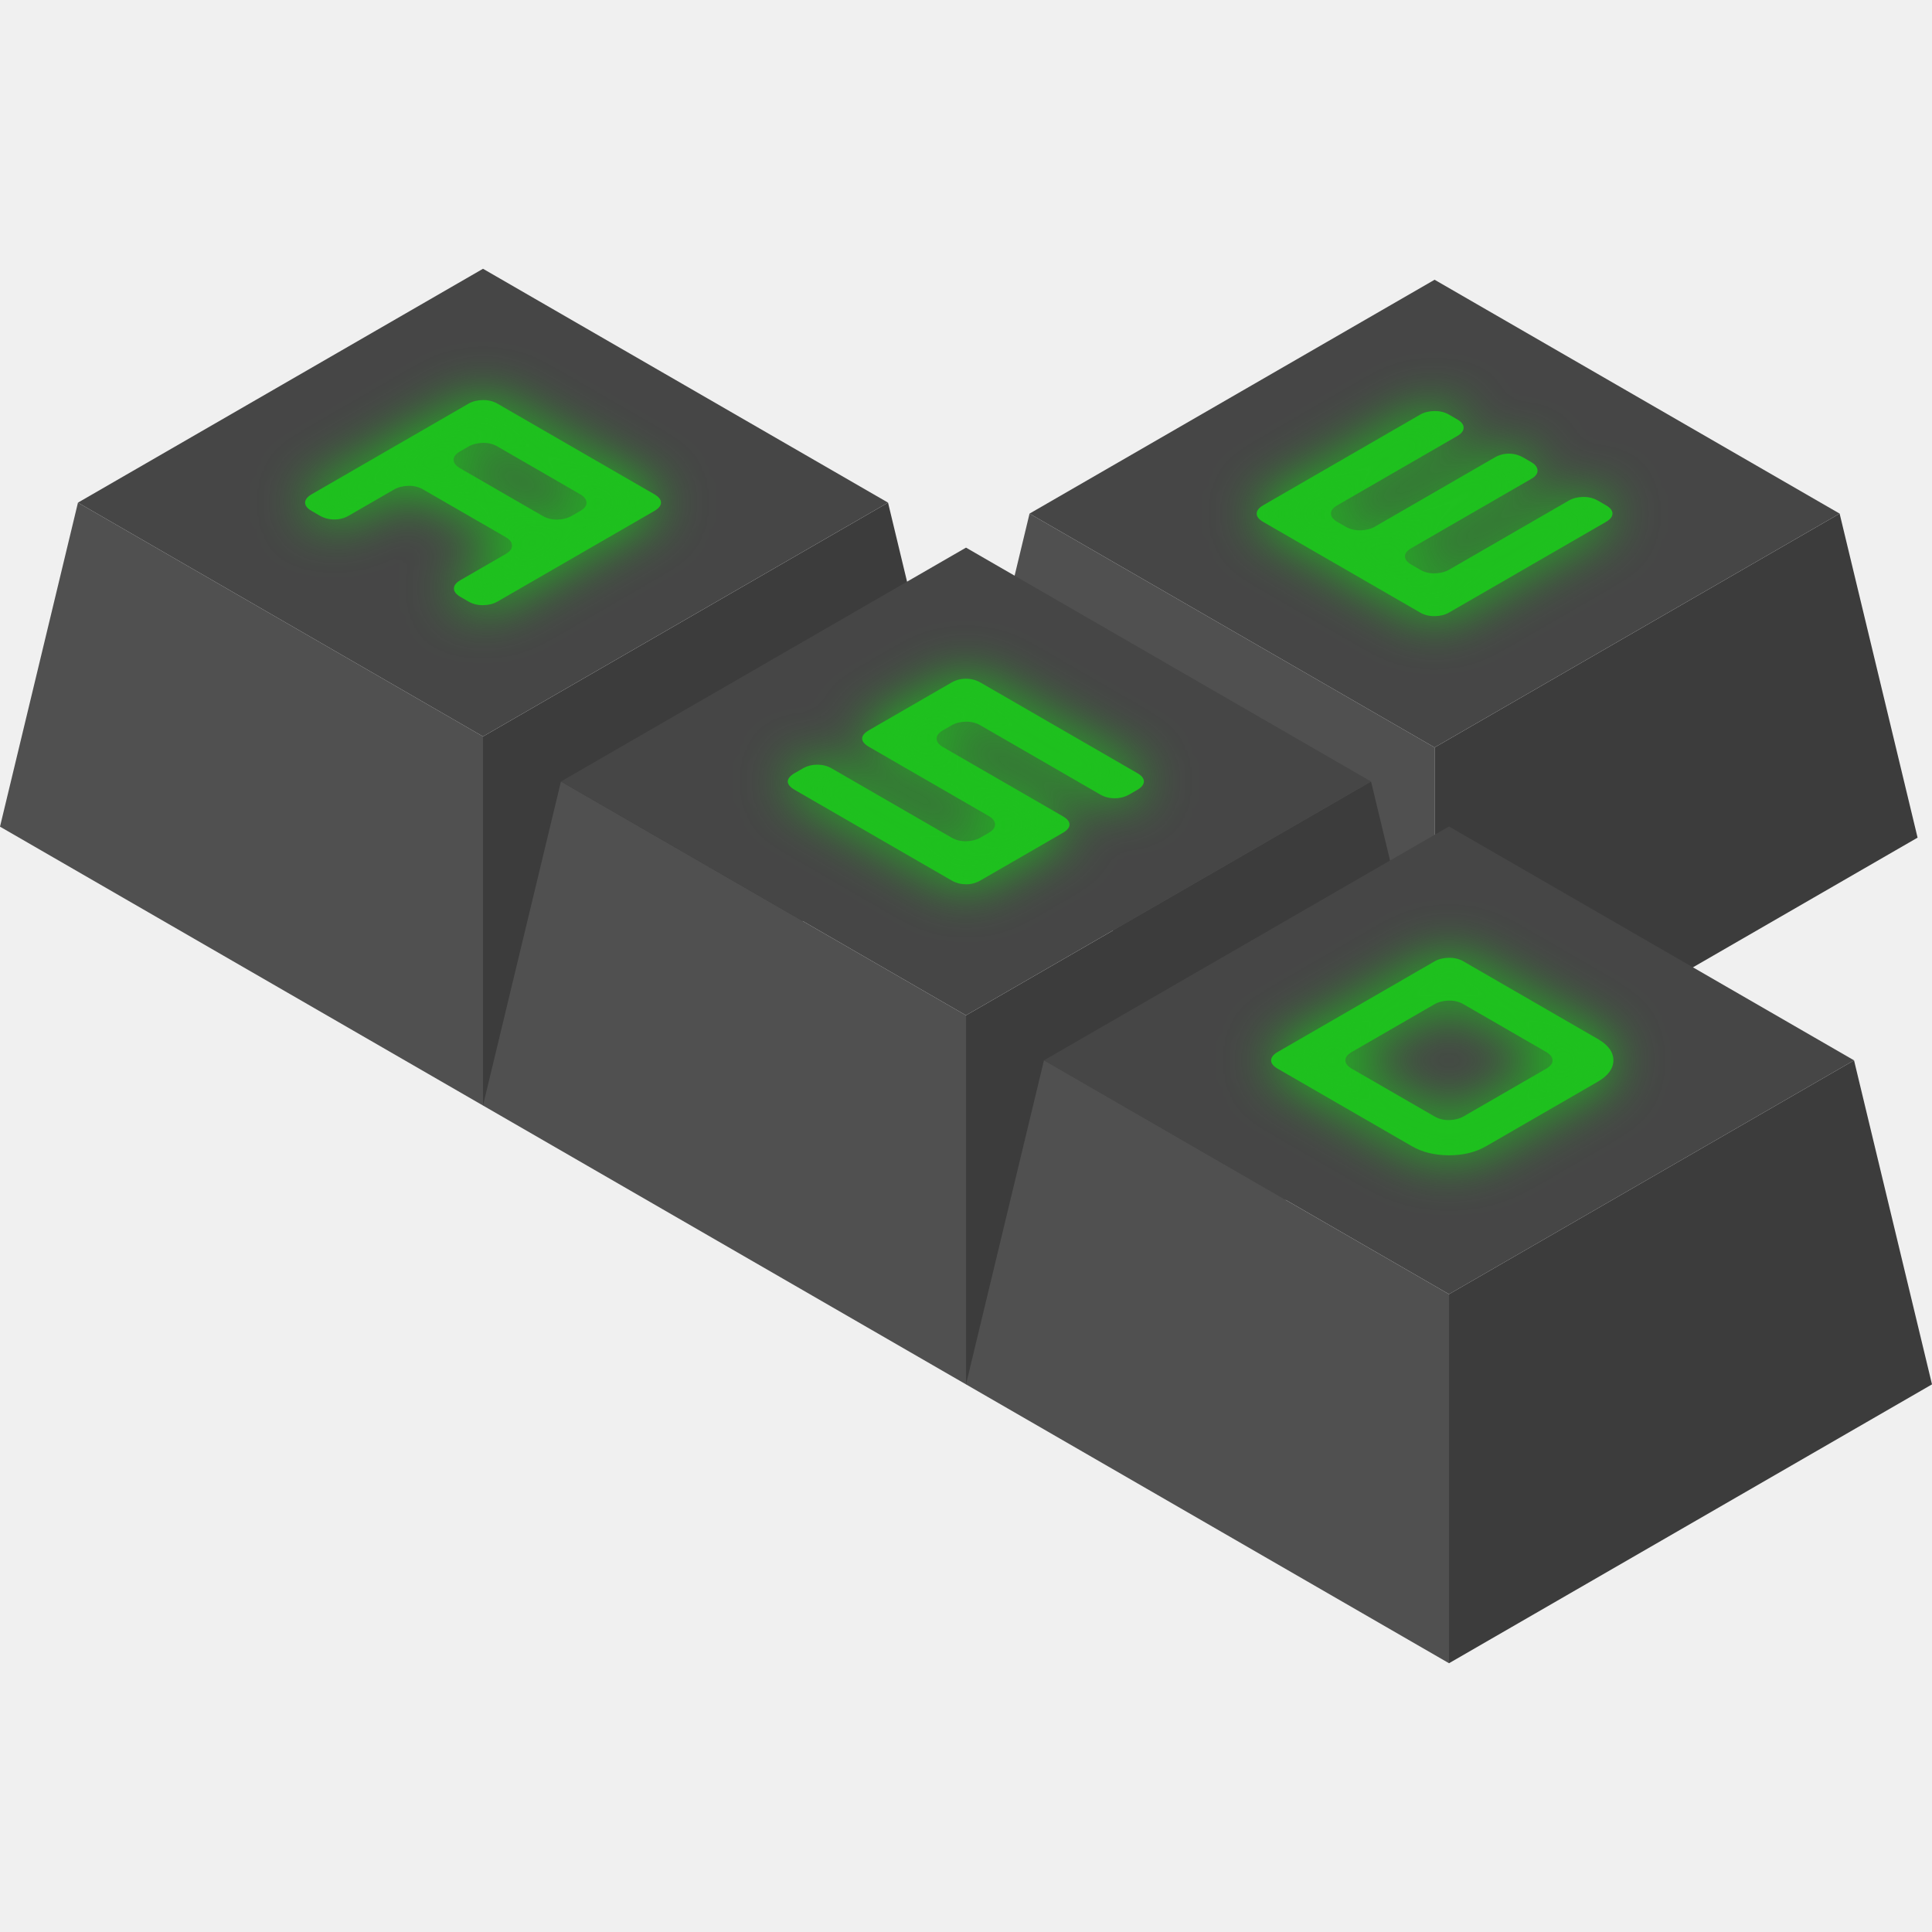
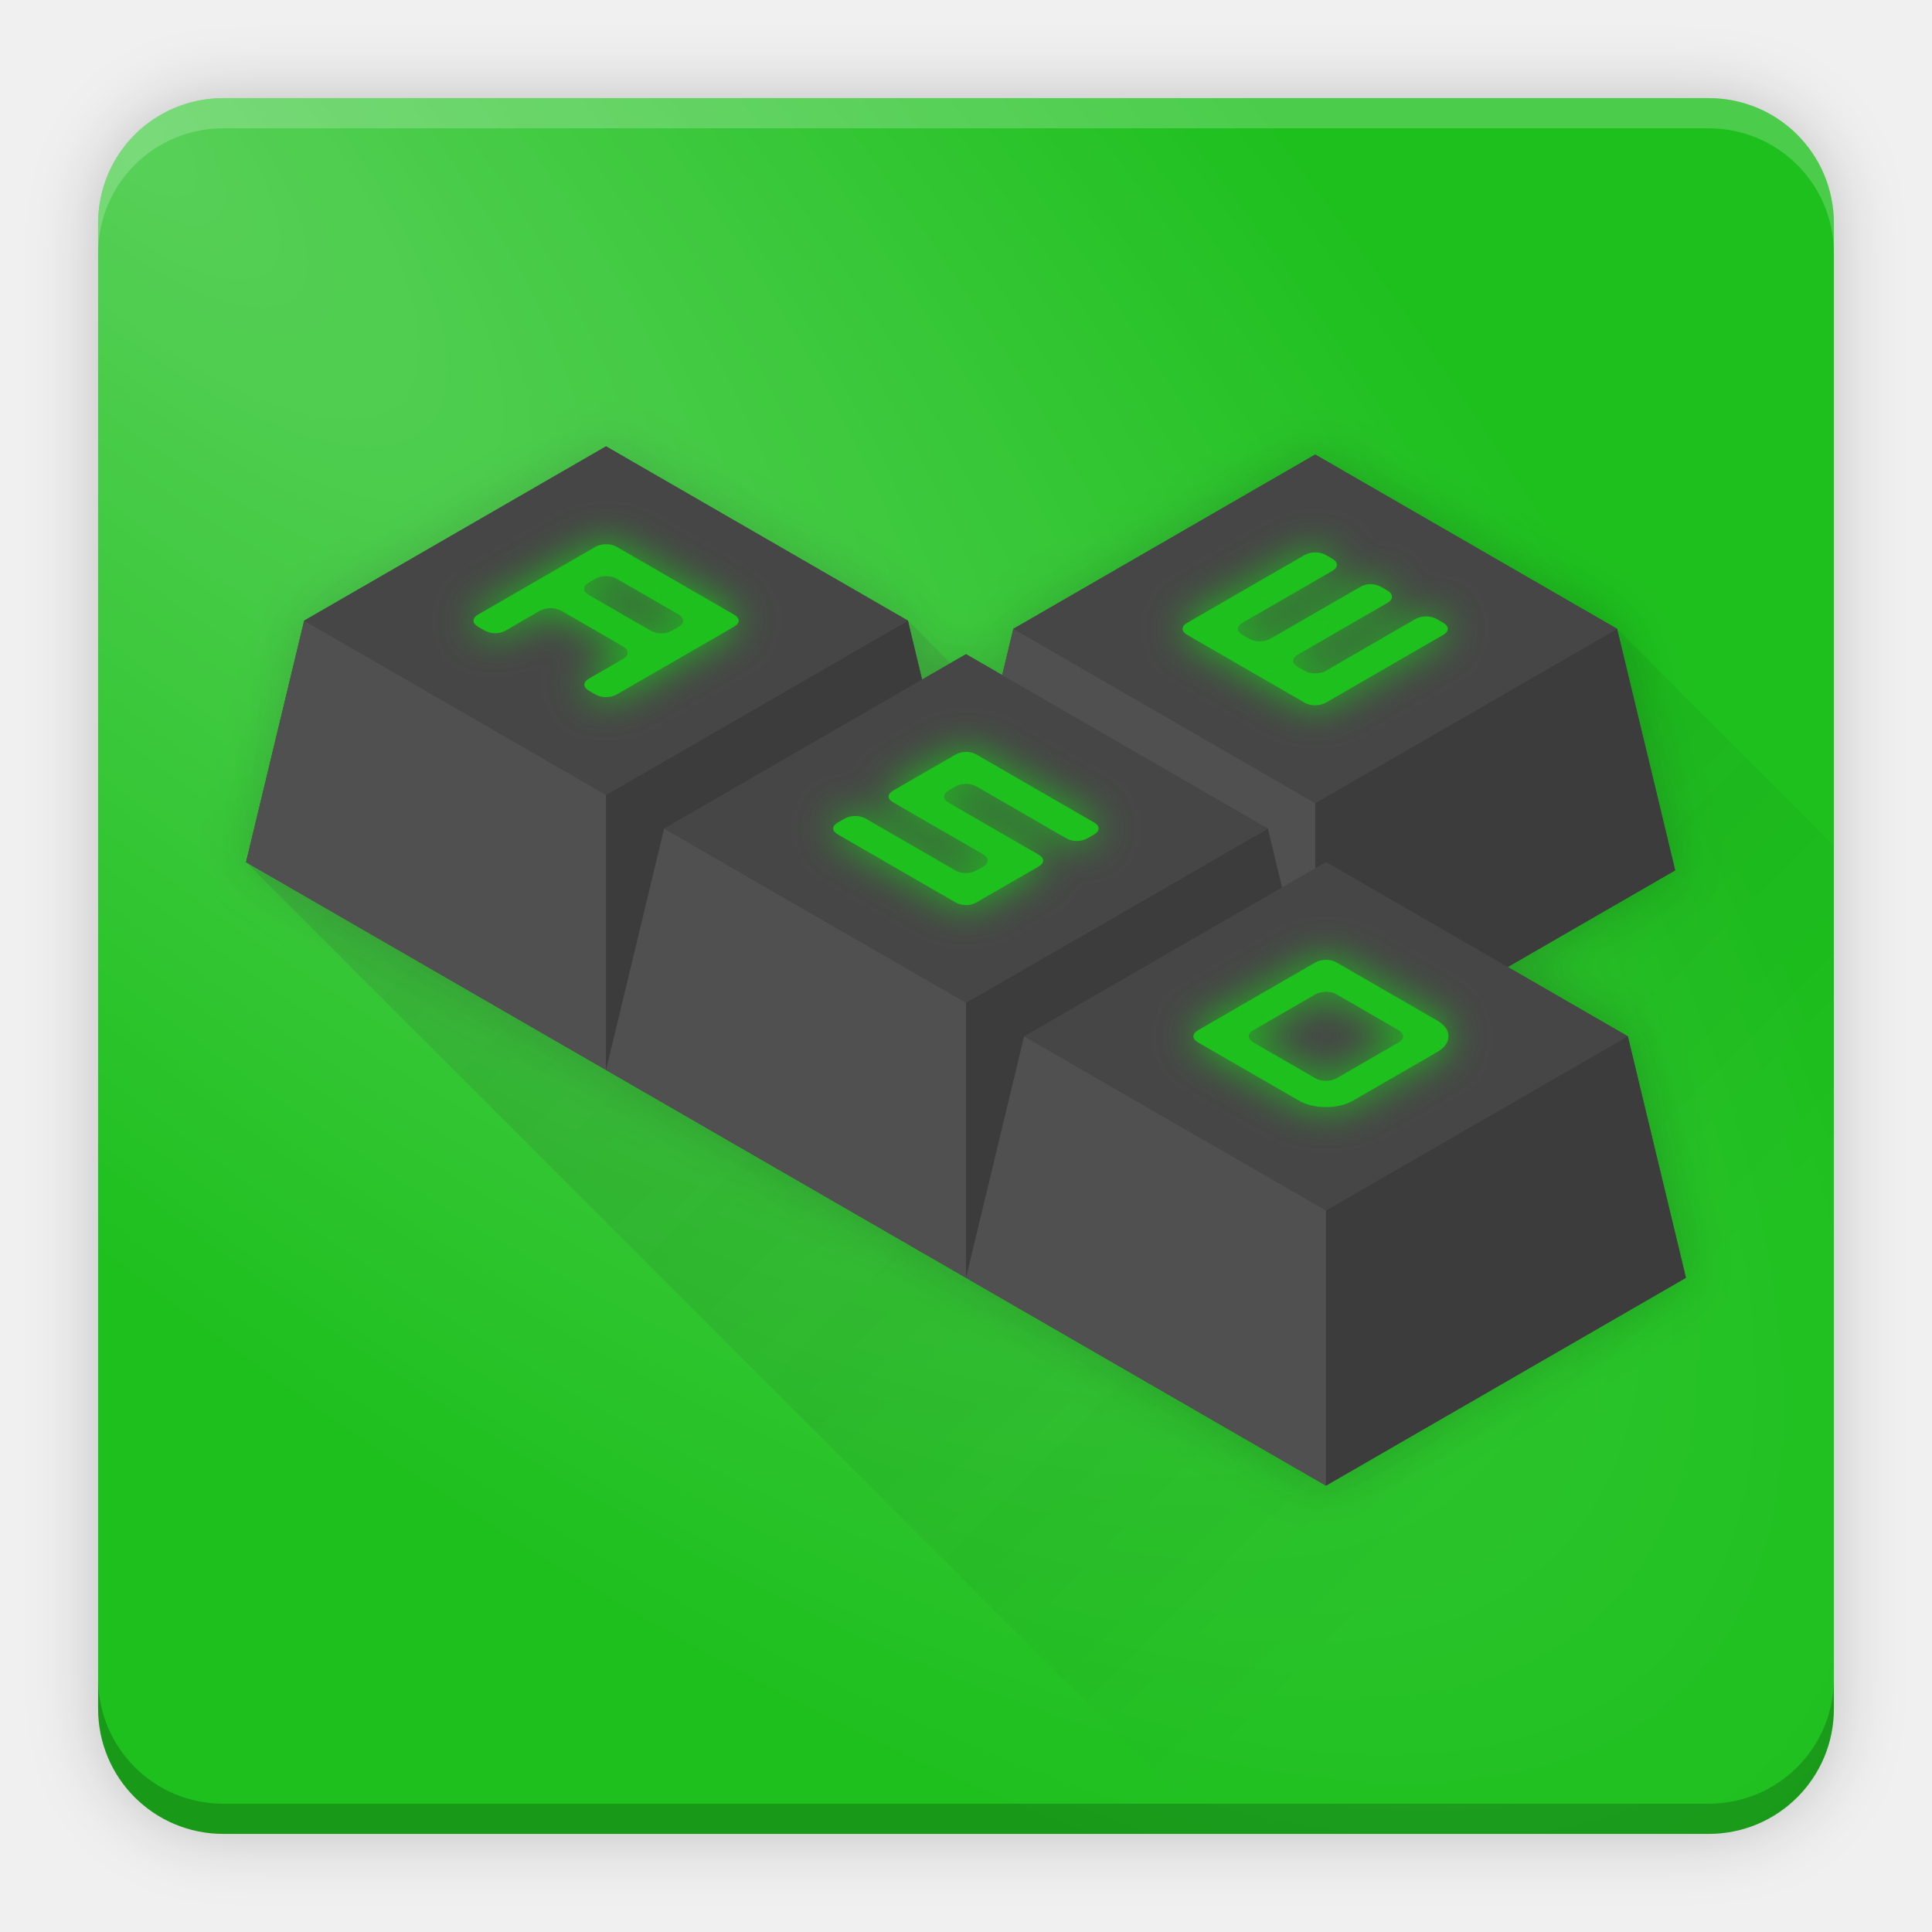
- <svg xmlns="http://www.w3.org/2000/svg" width="256" height="256" viewBox="0 0 240 240" id="svg2" version="1.1">
+ <svg xmlns="http://www.w3.org/2000/svg" xmlns:xlink="http://www.w3.org/1999/xlink" width="256" height="256" viewBox="0 0 240 240" id="svg2" version="1.1">
  <defs id="defs4">
-     <marker style="overflow:visible" id="Arrow1Lstart" refX="0" refY="0" orient="auto">
-       <path transform="matrix(0.8,0,0,0.8,10,0)" style="fill:#00ff00;fill-opacity:1;fill-rule:evenodd;stroke:#000000;stroke-width:1pt;stroke-opacity:1" d="M 0,0 5,-5 -12.5,0 5,5 Z" id="path4461" />
+     <linearGradient id="linearGradient4989">
+       <stop style="stop-color:#383838;stop-opacity:0.2" offset="0" id="stop4985" />
+       <stop style="stop-color:#000000;stop-opacity:0" offset="1" id="stop4987" />
+     </linearGradient>
+     <linearGradient id="linearGradient4602">
+       <stop id="stop4598" offset="0" style="stop-color:#ffffff;stop-opacity:0.259" />
+       <stop id="stop4600" offset="1" style="stop-color:#ffffff;stop-opacity:0" />
+     </linearGradient>
+     <marker orient="auto" refY="0" refX="0" id="Arrow1Lstart" style="overflow:visible">
+       <path id="path4461" d="M 0,0 5,-5 -12.5,0 5,5 Z" style="fill:#00ff00;fill-opacity:1;fill-rule:evenodd;stroke:#000000;stroke-width:1pt;stroke-opacity:1" transform="matrix(0.8,0,0,0.8,10,0)" />
    </marker>
-     <filter style="color-interpolation-filters:sRGB" id="filter4847" x="-0.048" width="1.097" y="-0.084" height="1.167">
-       <feGaussianBlur stdDeviation="6.089" id="feGaussianBlur4849" />
+     <filter height="1.167" y="-0.084" width="1.097" x="-0.048" id="filter4847" style="color-interpolation-filters:sRGB">
+       <feGaussianBlur id="feGaussianBlur4849" stdDeviation="6.089" />
+     </filter>
+     <radialGradient gradientUnits="userSpaceOnUse" gradientTransform="matrix(1.995685,1.995685,-0.7071068,0.7071068,570.9102,217.1834)" r="107.812" fy="824.55" fx="12.187" cy="824.55" cx="12.187" id="radialGradient4604" xlink:href="#linearGradient4602" />
+     <linearGradient xlink:href="#linearGradient4989" id="linearGradient4991" x1="32.605" y1="59.146" x2="184.827" y2="211.368" gradientUnits="userSpaceOnUse" />
+     <filter style="color-interpolation-filters:sRGB" id="filter4999" x="-0.048" width="1.096" y="-0.048" height="1.096">
+       <feGaussianBlur stdDeviation="4.312" id="feGaussianBlur5001" />
+     </filter>
+     <filter style="color-interpolation-filters:sRGB" id="filter5054" x="-0.041" width="1.083" y="-0.057" height="1.115">
+       <feGaussianBlur stdDeviation="3.285" id="feGaussianBlur5056" />
    </filter>
  </defs>
-   <g id="layer1" transform="translate(0,-812.3622)">
-     <text xml:space="preserve" style="font-style:normal;font-weight:normal;font-size:151.28px;line-height:302.56px;font-family:sans-serif;letter-spacing:0px;word-spacing:0px;fill:#800000;fill-opacity:1;stroke:none;stroke-width:12.102px;stroke-linecap:butt;stroke-linejoin:miter;stroke-opacity:1" x="-1152.602" y="1781.845" id="text4742">
-       <tspan id="tspan4740" x="-1152.602" y="1972.422" style="font-style:normal;font-variant:normal;font-weight:normal;font-stretch:normal;font-family:'Razer Blackwidow';-inkscape-font-specification:'Razer Blackwidow';fill:#800000;stroke-width:12.102px" />
+   <g transform="translate(0,-812.3622)" id="layer1">
+     <path id="path4993" d="M 27.749,824.55 H 212.252 c 8.621,0 15.561,6.94 15.561,15.561 v 184.502 c 0,8.621 -6.94,15.561 -15.561,15.561 H 27.749 c -8.621,0 -15.561,-6.94 -15.561,-15.561 V 840.111 c 0,-8.621 6.94,-15.561 15.561,-15.561 z" style="fill:#000000;fill-opacity:1;stroke:none;stroke-width:1.428;stroke-linejoin:round;stroke-miterlimit:4;stroke-dasharray:none;stroke-opacity:1;opacity:0.2;filter:url(#filter4999)" />
+     <text id="text4742" y="1781.845" x="-1152.602" style="font-style:normal;font-weight:normal;font-size:151.28px;line-height:302.56px;font-family:sans-serif;letter-spacing:0px;word-spacing:0px;fill:#800000;fill-opacity:1;stroke:none;stroke-width:12.102px;stroke-linecap:butt;stroke-linejoin:miter;stroke-opacity:1" xml:space="preserve">
+       <tspan style="font-style:normal;font-variant:normal;font-weight:normal;font-stretch:normal;font-family:'Razer Blackwidow';-inkscape-font-specification:'Razer Blackwidow';fill:#800000;stroke-width:12.102px" y="1972.422" x="-1152.602" id="tspan4740" />
    </text>
-     <text xml:space="preserve" style="font-style:normal;font-variant:normal;font-weight:normal;font-stretch:normal;font-size:11.719px;line-height:1.406px;font-family:'Razer Blackwidow';-inkscape-font-specification:'Razer Blackwidow';letter-spacing:0px;word-spacing:0px;fill:#000000;fill-opacity:1;stroke:none;stroke-width:0.937px;stroke-linecap:butt;stroke-linejoin:miter;stroke-opacity:1" x="-847.098" y="1968.434" id="text4559">
-       <tspan x="-847.098" y="1972.555" style="font-style:normal;font-variant:normal;font-weight:normal;font-stretch:normal;line-height:2.344px;font-family:'Razer Blackwidow';-inkscape-font-specification:'Razer Blackwidow';stroke-width:0.937px" id="tspan4565" />
+     <text id="text4559" y="1968.434" x="-847.098" style="font-style:normal;font-variant:normal;font-weight:normal;font-stretch:normal;font-size:11.719px;line-height:1.406px;font-family:'Razer Blackwidow';-inkscape-font-specification:'Razer Blackwidow';letter-spacing:0px;word-spacing:0px;fill:#000000;fill-opacity:1;stroke:none;stroke-width:0.937px;stroke-linecap:butt;stroke-linejoin:miter;stroke-opacity:1" xml:space="preserve">
+       <tspan id="tspan4565" style="font-style:normal;font-variant:normal;font-weight:normal;font-stretch:normal;line-height:2.344px;font-family:'Razer Blackwidow';-inkscape-font-specification:'Razer Blackwidow';stroke-width:0.937px" y="1972.555" x="-847.098" />
    </text>
-     <g id="g5363" transform="matrix(0.5367033,0,0,0.5367033,528.3389,-15.89825)">
-       <path style="fill:#505050;fill-opacity:1;fill-rule:evenodd;stroke:none;stroke-width:0.937px;stroke-linecap:butt;stroke-linejoin:miter;stroke-opacity:1" d="m -966.372,1659.574 -18.043,75 111.794,64.543 -1.8e-4,-85.417 z" id="path4725" />
-       <path style="fill:#3c3c3c;fill-opacity:1;fill-rule:evenodd;stroke:none;stroke-width:0.937px;stroke-linecap:butt;stroke-linejoin:miter;stroke-opacity:1" d="m -872.621,1713.7 93.749,-54.126 18.043,75 -111.792,64.543 z" id="path4727" />
-       <path id="path4736" d="m -746.121,1662.114 -18.043,75 111.794,64.543 -1.8e-4,-85.417 z" style="fill:#505050;fill-opacity:1;fill-rule:evenodd;stroke:none;stroke-width:0.937px;stroke-linecap:butt;stroke-linejoin:miter;stroke-opacity:1" />
-       <path id="path4738" d="m -652.37,1716.24 93.749,-54.126 18.043,75 -111.792,64.543 z" style="fill:#3c3c3c;fill-opacity:1;fill-rule:evenodd;stroke:none;stroke-width:0.937px;stroke-linecap:butt;stroke-linejoin:miter;stroke-opacity:1" />
-       <path style="fill:#505050;fill-opacity:1;fill-rule:evenodd;stroke:none;stroke-width:0.937px;stroke-linecap:butt;stroke-linejoin:miter;stroke-opacity:1" d="m -854.578,1724.117 -18.043,75 111.794,64.543 -1.8e-4,-85.417 z" id="path4689" />
-       <path style="fill:#3c3c3c;fill-opacity:1;fill-rule:evenodd;stroke:none;stroke-width:0.937px;stroke-linecap:butt;stroke-linejoin:miter;stroke-opacity:1" d="m -760.827,1778.243 93.749,-54.126 18.043,75 -111.792,64.543 z" id="path4691" />
-       <g style="fill:#464646;fill-opacity:1" id="g4901">
-         <path id="path4723" d="m -872.621,1605.446 -93.751,54.128 93.751,54.126 93.749,-54.126 z" style="fill:#464646;fill-opacity:1;stroke:none;stroke-width:0.999" />
-         <path style="fill:#464646;fill-opacity:1;stroke:none;stroke-width:0.999" d="m -652.37,1607.986 -93.751,54.128 93.751,54.126 93.749,-54.126 z" id="path4730" />
-         <path id="path4687" d="m -760.827,1669.989 -93.751,54.128 93.751,54.126 93.749,-54.126 z" style="fill:#464646;fill-opacity:1;stroke:none;stroke-width:0.999" />
-         <path style="fill:#464646;fill-opacity:1;stroke:none;stroke-width:0.999" d="m -649.033,1734.532 -93.751,54.128 93.751,54.126 93.749,-54.126 z" id="path4705" />
-       </g>
-       <path id="path4707" d="m -742.784,1788.66 -18.043,75 111.794,64.543 -1.8e-4,-85.417 z" style="fill:#505050;fill-opacity:1;fill-rule:evenodd;stroke:none;stroke-width:0.937px;stroke-linecap:butt;stroke-linejoin:miter;stroke-opacity:1" />
-       <path id="path4709" d="m -649.033,1842.786 93.749,-54.126 18.043,75 -111.792,64.543 z" style="fill:#3c3c3c;fill-opacity:1;fill-rule:evenodd;stroke:none;stroke-width:0.937px;stroke-linecap:butt;stroke-linejoin:miter;stroke-opacity:1" />
-       <g id="g4777">
-         <path d="m -850.116,1661.499 q 1.536,-0.887 1.456,-1.973 -0.08,-1.086 -1.456,-1.881 l -19.17,-11.072 q -1.536,-0.887 -3.442,-0.826 -1.907,0.061 -3.23,0.826 l -1.959,1.132 q -1.536,0.887 -1.51,1.973 0.027,1.086 1.457,1.911 l 19.17,11.072 q 1.536,0.887 3.416,0.841 1.88,-0.046 3.31,-0.872 z m 17.158,-2e-4 -36.327,20.982 q -1.377,0.795 -3.283,0.826 -1.907,0.031 -3.39,-0.826 l -1.853,-1.071 q -1.536,-0.887 -1.536,-1.958 1.2e-4,-1.071 1.483,-1.927 l 10.485,-6.056 q 1.535,-0.887 1.482,-1.988 -0.053,-1.101 -1.43,-1.896 l -19.17,-11.072 q -1.536,-0.887 -3.442,-0.826 -1.906,0.061 -3.283,0.856 l -10.485,6.056 q -1.536,0.887 -3.363,0.872 -1.827,-0.015 -3.363,-0.902 l -1.853,-1.071 q -1.536,-0.887 -1.509,-1.942 0.027,-1.055 1.509,-1.912 l 36.327,-20.982 q 1.377,-0.795 3.283,-0.826 1.906,-0.03 3.389,0.826 l 36.327,20.981 q 1.536,0.887 1.536,1.927 -2.7e-4,1.04 -1.535,1.927 z" style="font-style:normal;font-variant:normal;font-weight:normal;font-stretch:normal;font-size:medium;line-height:23.437px;font-family:'Razer Blackwidow';-inkscape-font-specification:'Razer Blackwidow';letter-spacing:0px;word-spacing:0px;fill:#1ec01e;fill-opacity:1;stroke:none;stroke-width:4.662px;stroke-linecap:butt;stroke-linejoin:miter;stroke-opacity:1" id="path4733" />
-         <path id="path4578" style="font-style:normal;font-variant:normal;font-weight:normal;font-stretch:normal;font-size:medium;line-height:23.437px;font-family:'Razer Blackwidow';-inkscape-font-specification:'Razer Blackwidow';letter-spacing:0px;word-spacing:0px;fill:#1ec01e;fill-opacity:1;stroke:none;stroke-width:4.662px;stroke-linecap:butt;stroke-linejoin:miter;stroke-opacity:1" d="m -657.666,1673.98 1.959,1.132 q 1.536,0.887 3.442,0.826 1.907,-0.061 3.23,-0.826 l 27.748,-16.027 q 1.377,-0.795 3.283,-0.826 1.906,-0.031 3.442,0.856 l 1.853,1.07 q 1.536,0.887 1.51,1.942 -0.027,1.055 -1.509,1.911 l -36.327,20.982 q -1.377,0.795 -3.283,0.826 -1.907,0.031 -3.39,-0.826 l -36.327,-20.981 q -1.536,-0.887 -1.509,-1.942 0.027,-1.055 1.509,-1.912 l 36.327,-20.982 q 1.377,-0.795 3.283,-0.826 1.906,-0.031 3.389,0.826 l 1.853,1.071 q 1.536,0.887 1.536,1.957 -1.2e-4,1.071 -1.483,1.927 l -27.748,16.027 q -1.536,0.887 -1.483,1.958 0.053,1.07 1.483,1.896 l 1.906,1.101 q 1.536,0.887 3.468,0.841 1.933,-0.046 3.257,-0.811 l 27.748,-16.027 q 1.589,-0.917 3.362,-0.902 1.774,0.015 3.31,0.902 l 1.853,1.071 q 1.377,0.795 1.43,1.896 0.053,1.101 -1.43,1.957 l -27.748,16.027 q -1.536,0.887 -1.51,1.942 0.027,1.055 1.562,1.942 z" />
-         <path d="m -766.123,1712.249 q -1.536,0.887 -1.51,1.973 0.027,1.086 1.457,1.911 l 27.748,16.027 q 1.589,0.917 1.562,1.942 -0.026,1.024 -1.562,1.911 l -19.064,11.011 q -1.589,0.917 -3.389,0.887 -1.801,-0.03 -3.284,-0.887 l -36.327,-20.981 q -1.589,-0.918 -1.588,-1.958 0.053,-1.009 1.589,-1.896 l 1.854,-1.071 q 1.535,-0.887 3.389,-0.887 1.853,10e-5 3.336,0.856 l 27.748,16.027 q 1.536,0.887 3.442,0.826 1.907,-0.061 3.231,-0.826 l 1.906,-1.101 q 1.535,-0.887 1.482,-1.988 -0.053,-1.101 -1.43,-1.896 l -27.748,-16.027 q -1.589,-0.917 -1.589,-1.957 0.053,-1.01 1.589,-1.897 l 19.117,-11.041 q 1.535,-0.887 3.362,-0.872 1.827,0.015 3.309,0.872 l 36.327,20.982 q 1.536,0.887 1.51,1.942 -0.026,1.055 -1.509,1.911 l -1.854,1.071 q -1.536,0.887 -3.389,0.887 -1.854,10e-5 -3.336,-0.856 l -27.748,-16.027 q -1.536,-0.887 -3.415,-0.841 -1.88,0.046 -3.257,0.841 z" style="font-style:normal;font-variant:normal;font-weight:normal;font-stretch:normal;font-size:medium;line-height:23.437px;font-family:'Razer Blackwidow';-inkscape-font-specification:'Razer Blackwidow';letter-spacing:0px;word-spacing:0px;fill:#1ec01e;fill-opacity:1;stroke:none;stroke-width:4.662px;stroke-linecap:butt;stroke-linejoin:miter;stroke-opacity:1" id="path4699" />
-         <path id="path4719" style="font-style:normal;font-variant:normal;font-weight:normal;font-stretch:normal;font-size:medium;line-height:23.437px;font-family:'Razer Blackwidow';-inkscape-font-specification:'Razer Blackwidow';letter-spacing:0px;word-spacing:0px;fill:#1ec01e;fill-opacity:1;stroke:none;stroke-width:4.662px;stroke-linecap:butt;stroke-linejoin:miter;stroke-opacity:1" d="m -652.37,1801.658 q 1.536,0.887 3.442,0.826 1.907,-0.061 3.23,-0.826 l 19.169,-11.072 q 1.536,-0.887 1.457,-1.973 -0.08,-1.086 -1.456,-1.881 l -19.17,-11.072 q -1.536,-0.887 -3.442,-0.826 -1.907,0.061 -3.23,0.826 l -19.169,11.072 q -1.536,0.887 -1.483,1.958 0.053,1.07 1.483,1.896 z m -36.327,-11.072 q -1.536,-0.887 -1.509,-1.942 0.027,-1.055 1.509,-1.912 l 36.327,-20.982 q 1.377,-0.795 3.283,-0.826 1.906,-0.031 3.389,0.826 l 31.084,17.953 q 3.654,2.11 3.628,4.97 -0.026,2.86 -3.628,4.94 l -25.842,14.925 q -3.654,2.111 -8.605,2.095 -4.952,-0.015 -8.553,-2.095 z" />
-       </g>
-       <g style="filter:url(#filter4847)" id="g4787">
-         <path id="path4779" style="font-style:normal;font-variant:normal;font-weight:normal;font-stretch:normal;font-size:medium;line-height:23.437px;font-family:'Razer Blackwidow';-inkscape-font-specification:'Razer Blackwidow';letter-spacing:0px;word-spacing:0px;fill:#1ec01e;fill-opacity:1;stroke:none;stroke-width:4.662px;stroke-linecap:butt;stroke-linejoin:miter;stroke-opacity:1" d="m -850.116,1661.499 q 1.536,-0.887 1.456,-1.973 -0.08,-1.086 -1.456,-1.881 l -19.17,-11.072 q -1.536,-0.887 -3.442,-0.826 -1.907,0.061 -3.23,0.826 l -1.959,1.132 q -1.536,0.887 -1.51,1.973 0.027,1.086 1.457,1.911 l 19.17,11.072 q 1.536,0.887 3.416,0.841 1.88,-0.046 3.31,-0.872 z m 17.158,-2e-4 -36.327,20.982 q -1.377,0.795 -3.283,0.826 -1.907,0.031 -3.39,-0.826 l -1.853,-1.071 q -1.536,-0.887 -1.536,-1.958 1.2e-4,-1.071 1.483,-1.927 l 10.485,-6.056 q 1.535,-0.887 1.482,-1.988 -0.053,-1.101 -1.43,-1.896 l -19.17,-11.072 q -1.536,-0.887 -3.442,-0.826 -1.906,0.061 -3.283,0.856 l -10.485,6.056 q -1.536,0.887 -3.363,0.872 -1.827,-0.015 -3.363,-0.902 l -1.853,-1.071 q -1.536,-0.887 -1.509,-1.942 0.027,-1.055 1.509,-1.912 l 36.327,-20.982 q 1.377,-0.795 3.283,-0.826 1.906,-0.03 3.389,0.826 l 36.327,20.981 q 1.536,0.887 1.536,1.927 -2.7e-4,1.04 -1.535,1.927 z" />
-         <path d="m -657.666,1673.98 1.959,1.132 q 1.536,0.887 3.442,0.826 1.907,-0.061 3.23,-0.826 l 27.748,-16.027 q 1.377,-0.795 3.283,-0.826 1.906,-0.031 3.442,0.856 l 1.853,1.07 q 1.536,0.887 1.51,1.942 -0.027,1.055 -1.509,1.911 l -36.327,20.982 q -1.377,0.795 -3.283,0.826 -1.907,0.031 -3.39,-0.826 l -36.327,-20.981 q -1.536,-0.887 -1.509,-1.942 0.027,-1.055 1.509,-1.912 l 36.327,-20.982 q 1.377,-0.795 3.283,-0.826 1.906,-0.031 3.389,0.826 l 1.853,1.071 q 1.536,0.887 1.536,1.957 -1.2e-4,1.071 -1.483,1.927 l -27.748,16.027 q -1.536,0.887 -1.483,1.958 0.053,1.07 1.483,1.896 l 1.906,1.101 q 1.536,0.887 3.468,0.841 1.933,-0.046 3.257,-0.811 l 27.748,-16.027 q 1.589,-0.917 3.362,-0.902 1.774,0.015 3.31,0.902 l 1.853,1.071 q 1.377,0.795 1.43,1.896 0.053,1.101 -1.43,1.957 l -27.748,16.027 q -1.536,0.887 -1.51,1.942 0.027,1.055 1.562,1.942 z" style="font-style:normal;font-variant:normal;font-weight:normal;font-stretch:normal;font-size:medium;line-height:23.437px;font-family:'Razer Blackwidow';-inkscape-font-specification:'Razer Blackwidow';letter-spacing:0px;word-spacing:0px;fill:#1ec01e;fill-opacity:1;stroke:none;stroke-width:4.662px;stroke-linecap:butt;stroke-linejoin:miter;stroke-opacity:1" id="path4781" />
-         <path id="path4783" style="font-style:normal;font-variant:normal;font-weight:normal;font-stretch:normal;font-size:medium;line-height:23.437px;font-family:'Razer Blackwidow';-inkscape-font-specification:'Razer Blackwidow';letter-spacing:0px;word-spacing:0px;fill:#1ec01e;fill-opacity:1;stroke:none;stroke-width:4.662px;stroke-linecap:butt;stroke-linejoin:miter;stroke-opacity:1" d="m -766.123,1712.249 q -1.536,0.887 -1.51,1.973 0.027,1.086 1.457,1.911 l 27.748,16.027 q 1.589,0.917 1.562,1.942 -0.026,1.024 -1.562,1.911 l -19.064,11.011 q -1.589,0.917 -3.389,0.887 -1.801,-0.03 -3.284,-0.887 l -36.327,-20.981 q -1.589,-0.918 -1.588,-1.958 0.053,-1.009 1.589,-1.896 l 1.854,-1.071 q 1.535,-0.887 3.389,-0.887 1.853,10e-5 3.336,0.856 l 27.748,16.027 q 1.536,0.887 3.442,0.826 1.907,-0.061 3.231,-0.826 l 1.906,-1.101 q 1.535,-0.887 1.482,-1.988 -0.053,-1.101 -1.43,-1.896 l -27.748,-16.027 q -1.589,-0.917 -1.589,-1.957 0.053,-1.01 1.589,-1.897 l 19.117,-11.041 q 1.535,-0.887 3.362,-0.872 1.827,0.015 3.309,0.872 l 36.327,20.982 q 1.536,0.887 1.51,1.942 -0.026,1.055 -1.509,1.911 l -1.854,1.071 q -1.536,0.887 -3.389,0.887 -1.854,10e-5 -3.336,-0.856 l -27.748,-16.027 q -1.536,-0.887 -3.415,-0.841 -1.88,0.046 -3.257,0.841 z" />
-         <path d="m -652.37,1801.658 q 1.536,0.887 3.442,0.826 1.907,-0.061 3.23,-0.826 l 19.169,-11.072 q 1.536,-0.887 1.457,-1.973 -0.08,-1.086 -1.456,-1.881 l -19.17,-11.072 q -1.536,-0.887 -3.442,-0.826 -1.907,0.061 -3.23,0.826 l -19.169,11.072 q -1.536,0.887 -1.483,1.958 0.053,1.07 1.483,1.896 z m -36.327,-11.072 q -1.536,-0.887 -1.509,-1.942 0.027,-1.055 1.509,-1.912 l 36.327,-20.982 q 1.377,-0.795 3.283,-0.826 1.906,-0.031 3.389,0.826 l 31.084,17.953 q 3.654,2.11 3.628,4.97 -0.026,2.86 -3.628,4.94 l -25.842,14.925 q -3.654,2.111 -8.605,2.095 -4.952,-0.015 -8.553,-2.095 z" style="font-style:normal;font-variant:normal;font-weight:normal;font-stretch:normal;font-size:medium;line-height:23.437px;font-family:'Razer Blackwidow';-inkscape-font-specification:'Razer Blackwidow';letter-spacing:0px;word-spacing:0px;fill:#1ec01e;fill-opacity:1;stroke:none;stroke-width:4.662px;stroke-linecap:butt;stroke-linejoin:miter;stroke-opacity:1" id="path4785" />
-       </g>
+     <path id="path4546" d="M 27.749,824.55 H 212.252 c 8.621,0 15.561,6.94 15.561,15.561 v 184.502 c 0,8.621 -6.94,15.561 -15.561,15.561 H 27.749 c -8.621,0 -15.561,-6.94 -15.561,-15.561 V 840.111 c 0,-8.621 6.94,-15.561 15.561,-15.561 z" style="fill:#1ec01e;fill-opacity:1;stroke:none;stroke-width:1.428;stroke-linejoin:round;stroke-miterlimit:4;stroke-dasharray:none;stroke-opacity:1" />
+     <path style="fill:#000000;fill-opacity:1;fill-rule:evenodd;stroke:none;stroke-width:1.491;stroke-linecap:round;stroke-linejoin:round;stroke-miterlimit:4;stroke-dasharray:none;stroke-opacity:1;opacity:0.2;filter:url(#filter5054)" d="M 80.303 59.146 L 40.305 82.24 L 32.605 114.24 L 80.303 141.777 L 128 169.314 L 175.699 196.854 L 223.395 169.314 L 215.697 137.316 L 199.789 128.131 L 221.971 115.324 L 214.273 83.324 L 174.275 60.23 L 134.275 83.324 L 132.801 89.457 L 128 86.686 L 122.18 90.047 L 120.301 82.24 L 80.303 59.146 z " transform="matrix(0.9375,0,0,0.9375,0,812.3622)" id="path5003" />
+     <path style="fill:url(#linearGradient4991);fill-opacity:1;fill-rule:evenodd;stroke:none;stroke-width:1.491;stroke-linecap:round;stroke-linejoin:round;stroke-miterlimit:4;stroke-dasharray:none;stroke-opacity:1" d="M 80.303 59.146 L 40.305 82.24 L 32.605 114.24 L 161.365 243 L 226.402 243 C 235.598 243 243 235.596 243 226.4 L 243 112.051 L 214.273 83.324 L 174.275 60.23 L 134.275 83.324 L 132.801 89.457 L 128 86.686 L 125.938 87.877 L 120.301 82.24 L 80.303 59.146 z " transform="matrix(0.9375,0,0,0.9375,0,812.3622)" id="path4822" />
+     <path id="rect4705" d="m 27.749,824.55 c -8.621,0 -15.562,6.941 -15.562,15.562 v 3.75 c 0,-8.621 6.941,-15.562 15.562,-15.562 H 212.25 c 8.621,0 15.562,6.941 15.562,15.562 v -3.75 c 0,-8.621 -6.941,-15.562 -15.562,-15.562 z" style="fill:#ffffff;fill-opacity:0.995;stroke:none;stroke-width:1.428;stroke-linejoin:round;stroke-miterlimit:4;stroke-dasharray:none;stroke-opacity:1;opacity:0.2" />
+     <path style="fill:#000000;fill-opacity:0.995;stroke:none;stroke-width:1.428;stroke-linejoin:round;stroke-miterlimit:4;stroke-dasharray:none;stroke-opacity:1;opacity:0.2" d="m 27.749,1040.175 c -8.621,0 -15.562,-6.941 -15.562,-15.562 v -3.75 c 0,8.621 6.941,15.562 15.562,15.562 H 212.25 c 8.621,0 15.562,-6.941 15.562,-15.562 v 3.75 c 0,8.621 -6.941,15.562 -15.562,15.562 z" id="path4553" />
+     <path style="fill:url(#radialGradient4604);fill-opacity:1;stroke:none;stroke-width:1.428;stroke-linejoin:round;stroke-miterlimit:4;stroke-dasharray:none;stroke-opacity:1" d="M 27.749,824.55 H 212.252 c 8.621,0 15.561,6.94 15.561,15.561 v 184.502 c 0,8.621 -6.94,15.561 -15.561,15.561 H 27.749 c -8.621,0 -15.561,-6.94 -15.561,-15.561 V 840.111 c 0,-8.621 6.94,-15.561 15.561,-15.561 z" id="path4596" />
+     <path style="fill:#464646;fill-opacity:1;stroke:none;stroke-width:0.4" d="m 163.382,868.829 -37.499,21.65 -7.218,30 44.718,25.816 44.715,-25.816 -7.218,-30 z" id="path4588" />
+     <path id="path4586" d="m 75.284,867.813 -37.499,21.65 -7.218,30 44.718,25.816 44.715,-25.816 -7.218,-30 z" style="fill:#464646;fill-opacity:1;stroke:none;stroke-width:0.4" />
+     <path style="fill:#464646;fill-opacity:1;stroke:none;stroke-width:0.4" d="m 120,893.63 -37.499,21.65 -7.218,30 44.718,25.816 44.715,-25.816 -7.218,-30 z" id="path4584" />
+     <path id="path4569" d="m 164.716,919.446 -37.499,21.65 -7.218,30 44.718,25.816 44.715,-25.816 -7.218,-30 z" style="fill:#464646;fill-opacity:1;stroke:none;stroke-width:0.4" />
+     <g transform="matrix(0.7452691,0,0,0.7452691,30.56797,237.5014)" style="stroke:none;stroke-width:1.875;stroke-miterlimit:4;stroke-dasharray:none;stroke-opacity:1" id="g4602">
+       <path id="path4725" d="M 9.684,874.8 -5.7592167e-6,915.053 60,949.694 60,903.85 Z" style="fill:#505050;fill-opacity:1;fill-rule:evenodd;stroke:none;stroke-width:1.875;stroke-linecap:round;stroke-linejoin:round;stroke-miterlimit:4;stroke-dasharray:none;stroke-opacity:1" />
+       <path id="path4727" d="m 60,903.85 50.315,-29.05 9.684,40.253 -59.999,34.64 z" style="fill:#3c3c3c;fill-opacity:1;fill-rule:evenodd;stroke:none;stroke-width:1.875;stroke-linecap:round;stroke-linejoin:round;stroke-miterlimit:4;stroke-dasharray:none;stroke-opacity:1" />
+       <path style="fill:#505050;fill-opacity:1;fill-rule:evenodd;stroke:none;stroke-width:1.875;stroke-linecap:round;stroke-linejoin:round;stroke-miterlimit:4;stroke-dasharray:none;stroke-opacity:1" d="m 127.893,876.164 -9.684,40.253 60,34.641 -1e-4,-45.844 z" id="path4736" />
+       <path style="fill:#3c3c3c;fill-opacity:1;fill-rule:evenodd;stroke:none;stroke-width:1.875;stroke-linecap:round;stroke-linejoin:round;stroke-miterlimit:4;stroke-dasharray:none;stroke-opacity:1" d="m 178.21,905.214 50.315,-29.05 9.684,40.253 -59.999,34.641 z" id="path4738" />
+       <path id="path4689" d="m 69.684,909.441 -9.684,40.253 60,34.64 -10e-5,-45.844 z" style="fill:#505050;fill-opacity:1;fill-rule:evenodd;stroke:none;stroke-width:1.875;stroke-linecap:round;stroke-linejoin:round;stroke-miterlimit:4;stroke-dasharray:none;stroke-opacity:1" />
+       <path id="path4691" d="m 120.001,938.49 50.315,-29.05 9.684,40.253 -59.999,34.64 z" style="fill:#3c3c3c;fill-opacity:1;fill-rule:evenodd;stroke:none;stroke-width:1.875;stroke-linecap:round;stroke-linejoin:round;stroke-miterlimit:4;stroke-dasharray:none;stroke-opacity:1" />
+       <path id="path4723" d="M 60,845.75 9.684,874.8 60,903.85 110.316,874.8 Z" style="fill:#464646;fill-opacity:1;stroke:none;stroke-width:1.875;stroke-linecap:round;stroke-linejoin:round;stroke-miterlimit:4;stroke-dasharray:none;stroke-opacity:1" />
+       <path style="fill:#464646;fill-opacity:1;stroke:none;stroke-width:1.875;stroke-linecap:round;stroke-linejoin:round;stroke-miterlimit:4;stroke-dasharray:none;stroke-opacity:1" d="m 178.21,847.113 -50.316,29.051 50.316,29.05 50.315,-29.05 z" id="path4730" />
+       <path id="path4687" d="m 120.001,880.39 -50.316,29.051 50.316,29.05 50.315,-29.05 z" style="fill:#464646;fill-opacity:1;stroke:none;stroke-width:1.875;stroke-linecap:round;stroke-linejoin:round;stroke-miterlimit:4;stroke-dasharray:none;stroke-opacity:1" />
+       <path style="fill:#464646;fill-opacity:1;stroke:none;stroke-width:1.875;stroke-linecap:round;stroke-linejoin:round;stroke-miterlimit:4;stroke-dasharray:none;stroke-opacity:1" d="m 180.001,915.031 -50.316,29.051 50.316,29.05 50.315,-29.05 z" id="path4705" />
+       <path style="fill:#505050;fill-opacity:1;fill-rule:evenodd;stroke:none;stroke-width:1.875;stroke-linecap:round;stroke-linejoin:round;stroke-miterlimit:4;stroke-dasharray:none;stroke-opacity:1" d="m 129.684,944.081 -9.684,40.253 60,34.641 -1e-4,-45.844 z" id="path4707" />
+       <path style="fill:#3c3c3c;fill-opacity:1;fill-rule:evenodd;stroke:none;stroke-width:1.875;stroke-linecap:round;stroke-linejoin:round;stroke-miterlimit:4;stroke-dasharray:none;stroke-opacity:1" d="m 180.001,973.131 50.315,-29.05 9.684,40.253 -59.999,34.641 z" id="path4709" />
+     </g>
+     <g transform="matrix(0.3999884,0,0,0.3999884,424.3227,225.6529)" id="g4777">
+       <path d="m -850.116,1661.499 q 1.536,-0.887 1.456,-1.973 -0.08,-1.086 -1.456,-1.881 l -19.17,-11.072 q -1.536,-0.887 -3.442,-0.826 -1.907,0.061 -3.23,0.826 l -1.959,1.132 q -1.536,0.887 -1.51,1.973 0.027,1.086 1.457,1.911 l 19.17,11.072 q 1.536,0.887 3.416,0.841 1.88,-0.046 3.31,-0.872 z m 17.158,-2e-4 -36.327,20.982 q -1.377,0.795 -3.283,0.826 -1.907,0.031 -3.39,-0.826 l -1.853,-1.071 q -1.536,-0.887 -1.536,-1.958 1.2e-4,-1.071 1.483,-1.927 l 10.485,-6.056 q 1.535,-0.887 1.482,-1.988 -0.053,-1.101 -1.43,-1.896 l -19.17,-11.072 q -1.536,-0.887 -3.442,-0.826 -1.906,0.061 -3.283,0.856 l -10.485,6.056 q -1.536,0.887 -3.363,0.872 -1.827,-0.015 -3.363,-0.902 l -1.853,-1.071 q -1.536,-0.887 -1.509,-1.942 0.027,-1.055 1.509,-1.912 l 36.327,-20.982 q 1.377,-0.795 3.283,-0.826 1.906,-0.03 3.389,0.826 l 36.327,20.981 q 1.536,0.887 1.536,1.927 -2.7e-4,1.04 -1.535,1.927 z" style="font-style:normal;font-variant:normal;font-weight:normal;font-stretch:normal;font-size:medium;line-height:23.437px;font-family:'Razer Blackwidow';-inkscape-font-specification:'Razer Blackwidow';letter-spacing:0px;word-spacing:0px;fill:#1ec01e;fill-opacity:1;stroke:none;stroke-width:4.662px;stroke-linecap:butt;stroke-linejoin:miter;stroke-opacity:1" id="path4733" />
+       <path id="path4578" style="font-style:normal;font-variant:normal;font-weight:normal;font-stretch:normal;font-size:medium;line-height:23.437px;font-family:'Razer Blackwidow';-inkscape-font-specification:'Razer Blackwidow';letter-spacing:0px;word-spacing:0px;fill:#1ec01e;fill-opacity:1;stroke:none;stroke-width:4.662px;stroke-linecap:butt;stroke-linejoin:miter;stroke-opacity:1" d="m -657.666,1673.98 1.959,1.132 q 1.536,0.887 3.442,0.826 1.907,-0.061 3.23,-0.826 l 27.748,-16.027 q 1.377,-0.795 3.283,-0.826 1.906,-0.031 3.442,0.856 l 1.853,1.07 q 1.536,0.887 1.51,1.942 -0.027,1.055 -1.509,1.911 l -36.327,20.982 q -1.377,0.795 -3.283,0.826 -1.907,0.031 -3.39,-0.826 l -36.327,-20.981 q -1.536,-0.887 -1.509,-1.942 0.027,-1.055 1.509,-1.912 l 36.327,-20.982 q 1.377,-0.795 3.283,-0.826 1.906,-0.031 3.389,0.826 l 1.853,1.071 q 1.536,0.887 1.536,1.957 -1.2e-4,1.071 -1.483,1.927 l -27.748,16.027 q -1.536,0.887 -1.483,1.958 0.053,1.07 1.483,1.896 l 1.906,1.101 q 1.536,0.887 3.468,0.841 1.933,-0.046 3.257,-0.811 l 27.748,-16.027 q 1.589,-0.917 3.362,-0.902 1.774,0.015 3.31,0.902 l 1.853,1.071 q 1.377,0.795 1.43,1.896 0.053,1.101 -1.43,1.957 l -27.748,16.027 q -1.536,0.887 -1.51,1.942 0.027,1.055 1.562,1.942 z" />
+       <path d="m -766.123,1712.249 q -1.536,0.887 -1.51,1.973 0.027,1.086 1.457,1.911 l 27.748,16.027 q 1.589,0.917 1.562,1.942 -0.026,1.024 -1.562,1.911 l -19.064,11.011 q -1.589,0.917 -3.389,0.887 -1.801,-0.03 -3.284,-0.887 l -36.327,-20.981 q -1.589,-0.918 -1.588,-1.958 0.053,-1.009 1.589,-1.896 l 1.854,-1.071 q 1.535,-0.887 3.389,-0.887 1.853,10e-5 3.336,0.856 l 27.748,16.027 q 1.536,0.887 3.442,0.826 1.907,-0.061 3.231,-0.826 l 1.906,-1.101 q 1.535,-0.887 1.482,-1.988 -0.053,-1.101 -1.43,-1.896 l -27.748,-16.027 q -1.589,-0.917 -1.589,-1.957 0.053,-1.01 1.589,-1.897 l 19.117,-11.041 q 1.535,-0.887 3.362,-0.872 1.827,0.015 3.309,0.872 l 36.327,20.982 q 1.536,0.887 1.51,1.942 -0.026,1.055 -1.509,1.911 l -1.854,1.071 q -1.536,0.887 -3.389,0.887 -1.854,10e-5 -3.336,-0.856 l -27.748,-16.027 q -1.536,-0.887 -3.415,-0.841 -1.88,0.046 -3.257,0.841 z" style="font-style:normal;font-variant:normal;font-weight:normal;font-stretch:normal;font-size:medium;line-height:23.437px;font-family:'Razer Blackwidow';-inkscape-font-specification:'Razer Blackwidow';letter-spacing:0px;word-spacing:0px;fill:#1ec01e;fill-opacity:1;stroke:none;stroke-width:4.662px;stroke-linecap:butt;stroke-linejoin:miter;stroke-opacity:1" id="path4699" />
+       <path id="path4719" style="font-style:normal;font-variant:normal;font-weight:normal;font-stretch:normal;font-size:medium;line-height:23.437px;font-family:'Razer Blackwidow';-inkscape-font-specification:'Razer Blackwidow';letter-spacing:0px;word-spacing:0px;fill:#1ec01e;fill-opacity:1;stroke:none;stroke-width:4.662px;stroke-linecap:butt;stroke-linejoin:miter;stroke-opacity:1" d="m -652.37,1801.658 q 1.536,0.887 3.442,0.826 1.907,-0.061 3.23,-0.826 l 19.169,-11.072 q 1.536,-0.887 1.457,-1.973 -0.08,-1.086 -1.456,-1.881 l -19.17,-11.072 q -1.536,-0.887 -3.442,-0.826 -1.907,0.061 -3.23,0.826 l -19.169,11.072 q -1.536,0.887 -1.483,1.958 0.053,1.07 1.483,1.896 z m -36.327,-11.072 q -1.536,-0.887 -1.509,-1.942 0.027,-1.055 1.509,-1.912 l 36.327,-20.982 q 1.377,-0.795 3.283,-0.826 1.906,-0.031 3.389,0.826 l 31.084,17.953 q 3.654,2.11 3.628,4.97 -0.026,2.86 -3.628,4.94 l -25.842,14.925 q -3.654,2.111 -8.605,2.095 -4.952,-0.015 -8.553,-2.095 z" />
+     </g>
+     <g transform="matrix(0.3999884,0,0,0.3999884,424.3227,225.6529)" style="filter:url(#filter4847)" id="g4787">
+       <path id="path4779" style="font-style:normal;font-variant:normal;font-weight:normal;font-stretch:normal;font-size:medium;line-height:23.437px;font-family:'Razer Blackwidow';-inkscape-font-specification:'Razer Blackwidow';letter-spacing:0px;word-spacing:0px;fill:#1ec01e;fill-opacity:1;stroke:none;stroke-width:4.662px;stroke-linecap:butt;stroke-linejoin:miter;stroke-opacity:1" d="m -850.116,1661.499 q 1.536,-0.887 1.456,-1.973 -0.08,-1.086 -1.456,-1.881 l -19.17,-11.072 q -1.536,-0.887 -3.442,-0.826 -1.907,0.061 -3.23,0.826 l -1.959,1.132 q -1.536,0.887 -1.51,1.973 0.027,1.086 1.457,1.911 l 19.17,11.072 q 1.536,0.887 3.416,0.841 1.88,-0.046 3.31,-0.872 z m 17.158,-2e-4 -36.327,20.982 q -1.377,0.795 -3.283,0.826 -1.907,0.031 -3.39,-0.826 l -1.853,-1.071 q -1.536,-0.887 -1.536,-1.958 1.2e-4,-1.071 1.483,-1.927 l 10.485,-6.056 q 1.535,-0.887 1.482,-1.988 -0.053,-1.101 -1.43,-1.896 l -19.17,-11.072 q -1.536,-0.887 -3.442,-0.826 -1.906,0.061 -3.283,0.856 l -10.485,6.056 q -1.536,0.887 -3.363,0.872 -1.827,-0.015 -3.363,-0.902 l -1.853,-1.071 q -1.536,-0.887 -1.509,-1.942 0.027,-1.055 1.509,-1.912 l 36.327,-20.982 q 1.377,-0.795 3.283,-0.826 1.906,-0.03 3.389,0.826 l 36.327,20.981 q 1.536,0.887 1.536,1.927 -2.7e-4,1.04 -1.535,1.927 z" />
+       <path d="m -657.666,1673.98 1.959,1.132 q 1.536,0.887 3.442,0.826 1.907,-0.061 3.23,-0.826 l 27.748,-16.027 q 1.377,-0.795 3.283,-0.826 1.906,-0.031 3.442,0.856 l 1.853,1.07 q 1.536,0.887 1.51,1.942 -0.027,1.055 -1.509,1.911 l -36.327,20.982 q -1.377,0.795 -3.283,0.826 -1.907,0.031 -3.39,-0.826 l -36.327,-20.981 q -1.536,-0.887 -1.509,-1.942 0.027,-1.055 1.509,-1.912 l 36.327,-20.982 q 1.377,-0.795 3.283,-0.826 1.906,-0.031 3.389,0.826 l 1.853,1.071 q 1.536,0.887 1.536,1.957 -1.2e-4,1.071 -1.483,1.927 l -27.748,16.027 q -1.536,0.887 -1.483,1.958 0.053,1.07 1.483,1.896 l 1.906,1.101 q 1.536,0.887 3.468,0.841 1.933,-0.046 3.257,-0.811 l 27.748,-16.027 q 1.589,-0.917 3.362,-0.902 1.774,0.015 3.31,0.902 l 1.853,1.071 q 1.377,0.795 1.43,1.896 0.053,1.101 -1.43,1.957 l -27.748,16.027 q -1.536,0.887 -1.51,1.942 0.027,1.055 1.562,1.942 z" style="font-style:normal;font-variant:normal;font-weight:normal;font-stretch:normal;font-size:medium;line-height:23.437px;font-family:'Razer Blackwidow';-inkscape-font-specification:'Razer Blackwidow';letter-spacing:0px;word-spacing:0px;fill:#1ec01e;fill-opacity:1;stroke:none;stroke-width:4.662px;stroke-linecap:butt;stroke-linejoin:miter;stroke-opacity:1" id="path4781" />
+       <path id="path4783" style="font-style:normal;font-variant:normal;font-weight:normal;font-stretch:normal;font-size:medium;line-height:23.437px;font-family:'Razer Blackwidow';-inkscape-font-specification:'Razer Blackwidow';letter-spacing:0px;word-spacing:0px;fill:#1ec01e;fill-opacity:1;stroke:none;stroke-width:4.662px;stroke-linecap:butt;stroke-linejoin:miter;stroke-opacity:1" d="m -766.123,1712.249 q -1.536,0.887 -1.51,1.973 0.027,1.086 1.457,1.911 l 27.748,16.027 q 1.589,0.917 1.562,1.942 -0.026,1.024 -1.562,1.911 l -19.064,11.011 q -1.589,0.917 -3.389,0.887 -1.801,-0.03 -3.284,-0.887 l -36.327,-20.981 q -1.589,-0.918 -1.588,-1.958 0.053,-1.009 1.589,-1.896 l 1.854,-1.071 q 1.535,-0.887 3.389,-0.887 1.853,10e-5 3.336,0.856 l 27.748,16.027 q 1.536,0.887 3.442,0.826 1.907,-0.061 3.231,-0.826 l 1.906,-1.101 q 1.535,-0.887 1.482,-1.988 -0.053,-1.101 -1.43,-1.896 l -27.748,-16.027 q -1.589,-0.917 -1.589,-1.957 0.053,-1.01 1.589,-1.897 l 19.117,-11.041 q 1.535,-0.887 3.362,-0.872 1.827,0.015 3.309,0.872 l 36.327,20.982 q 1.536,0.887 1.51,1.942 -0.026,1.055 -1.509,1.911 l -1.854,1.071 q -1.536,0.887 -3.389,0.887 -1.854,10e-5 -3.336,-0.856 l -27.748,-16.027 q -1.536,-0.887 -3.415,-0.841 -1.88,0.046 -3.257,0.841 z" />
+       <path d="m -652.37,1801.658 q 1.536,0.887 3.442,0.826 1.907,-0.061 3.23,-0.826 l 19.169,-11.072 q 1.536,-0.887 1.457,-1.973 -0.08,-1.086 -1.456,-1.881 l -19.17,-11.072 q -1.536,-0.887 -3.442,-0.826 -1.907,0.061 -3.23,0.826 l -19.169,11.072 q -1.536,0.887 -1.483,1.958 0.053,1.07 1.483,1.896 z m -36.327,-11.072 q -1.536,-0.887 -1.509,-1.942 0.027,-1.055 1.509,-1.912 l 36.327,-20.982 q 1.377,-0.795 3.283,-0.826 1.906,-0.031 3.389,0.826 l 31.084,17.953 q 3.654,2.11 3.628,4.97 -0.026,2.86 -3.628,4.94 l -25.842,14.925 q -3.654,2.111 -8.605,2.095 -4.952,-0.015 -8.553,-2.095 z" style="font-style:normal;font-variant:normal;font-weight:normal;font-stretch:normal;font-size:medium;line-height:23.437px;font-family:'Razer Blackwidow';-inkscape-font-specification:'Razer Blackwidow';letter-spacing:0px;word-spacing:0px;fill:#1ec01e;fill-opacity:1;stroke:none;stroke-width:4.662px;stroke-linecap:butt;stroke-linejoin:miter;stroke-opacity:1" id="path4785" />
    </g>
  </g>
</svg>
